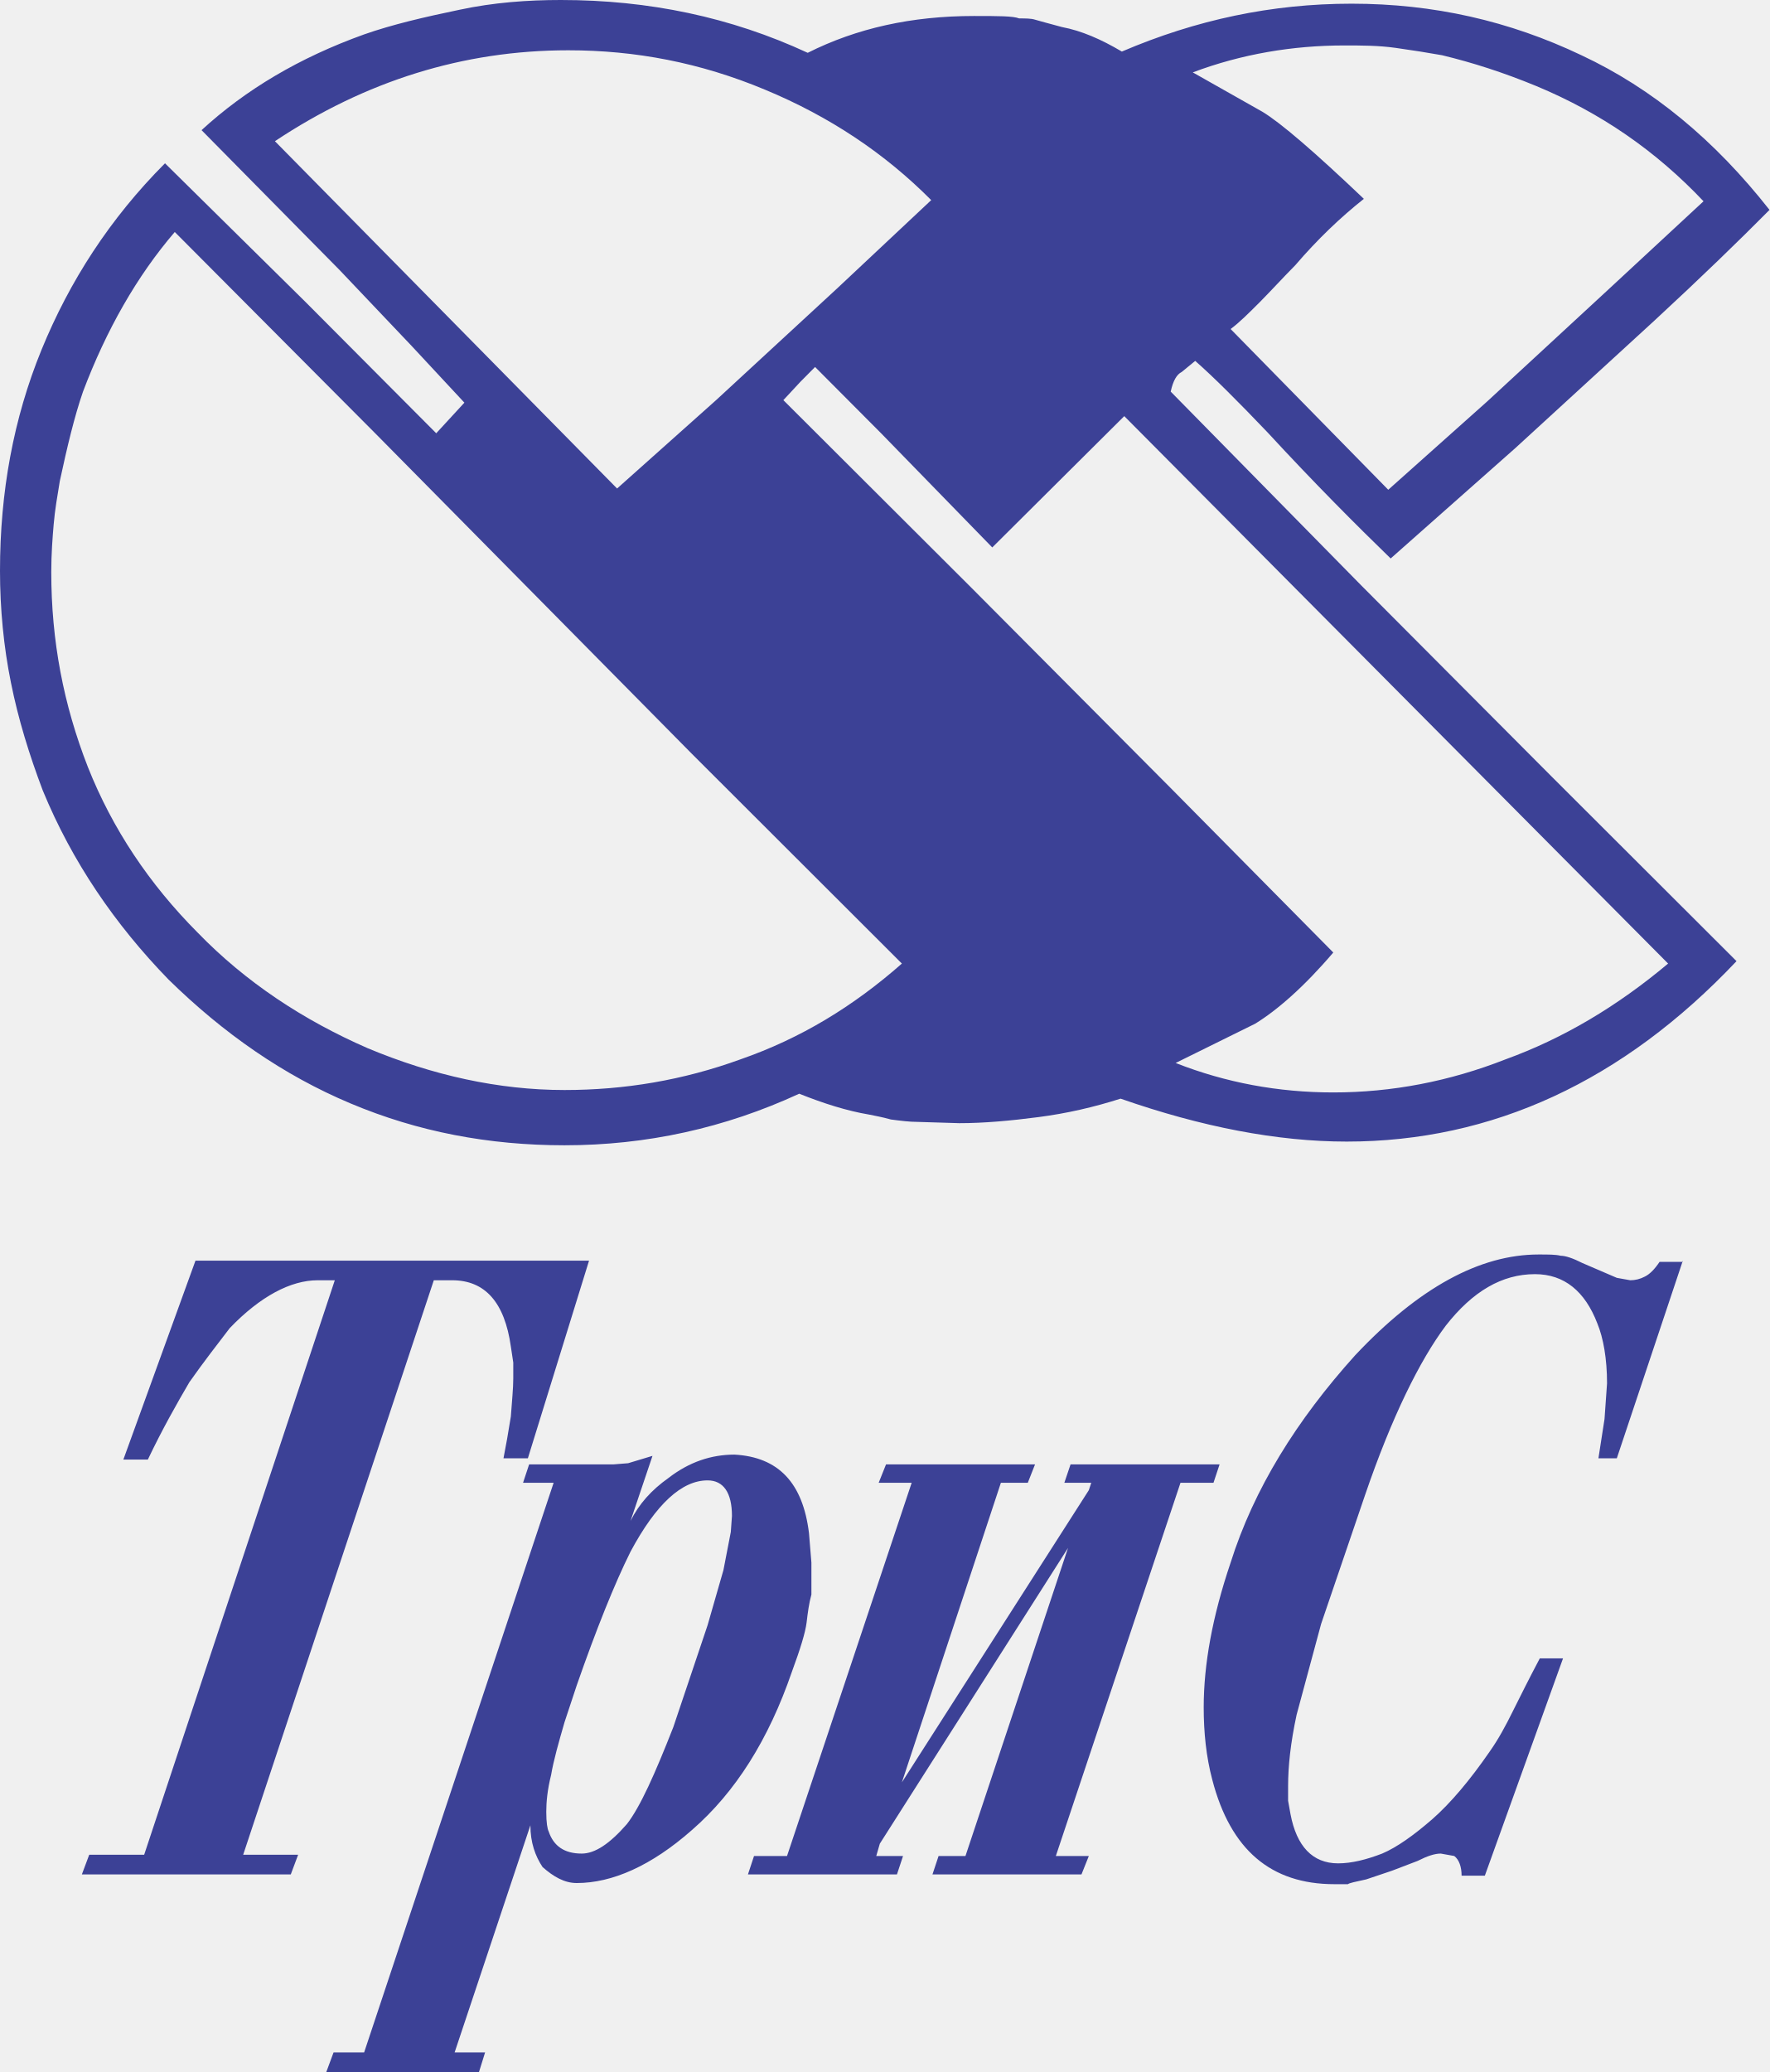
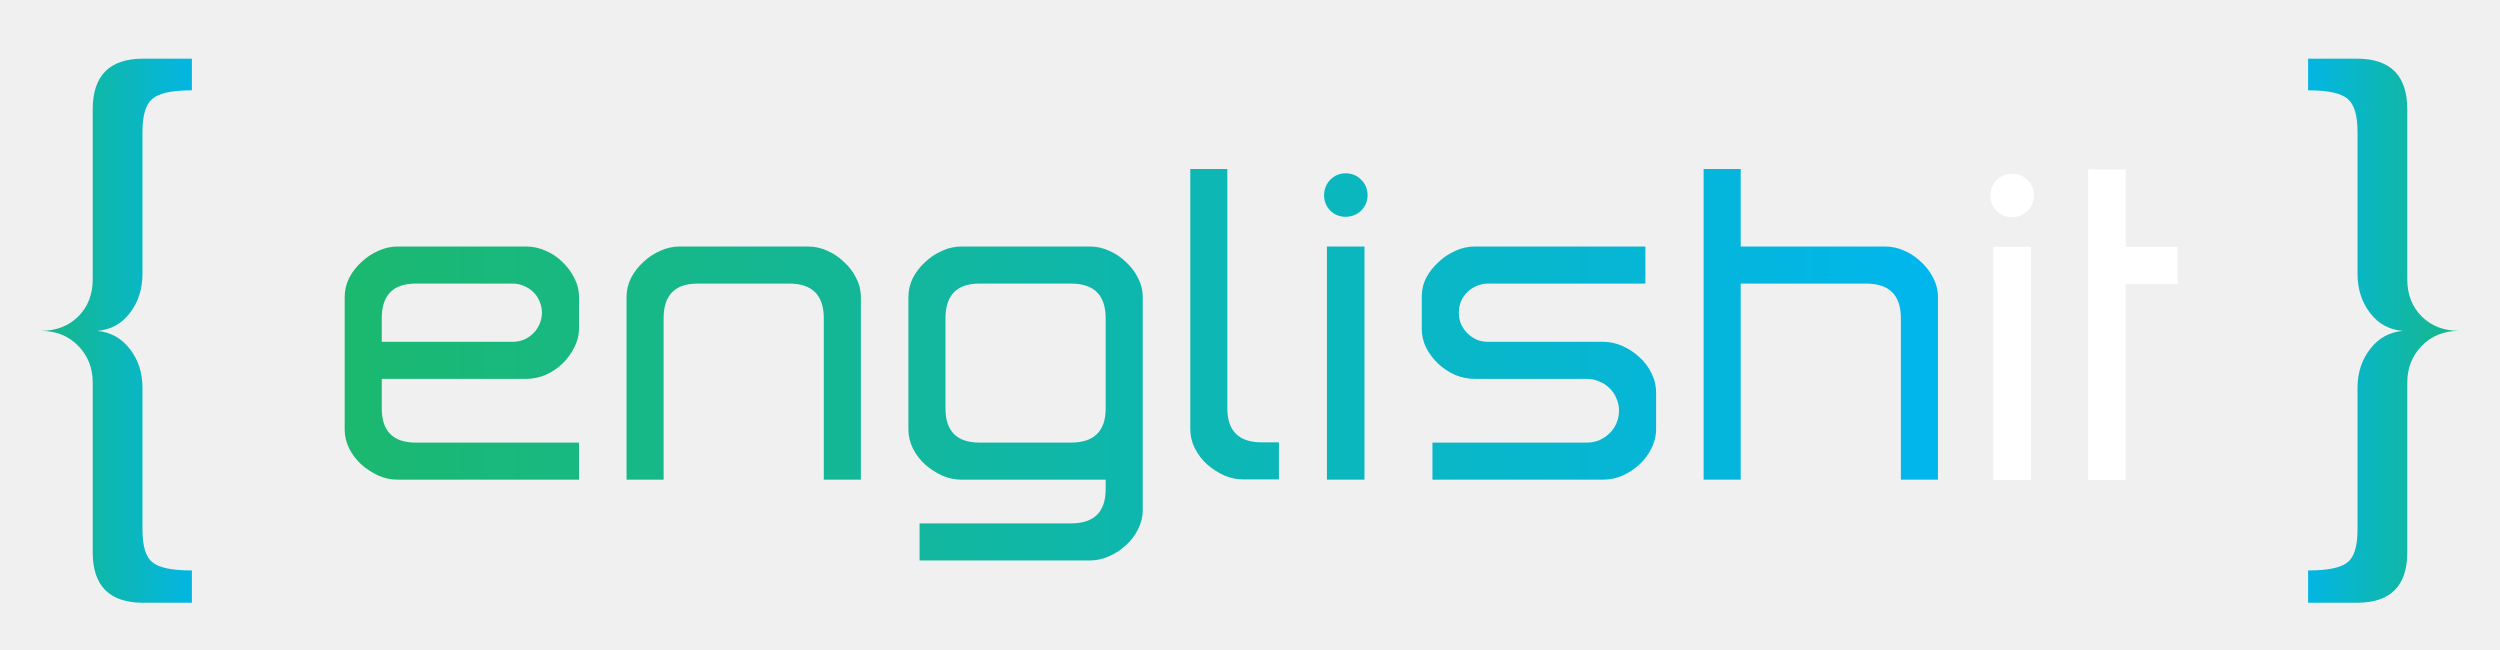
- <svg xmlns="http://www.w3.org/2000/svg" width="82" height="96" viewBox="0 0 82 96" fill="none">
-   <path fill-rule="evenodd" clip-rule="evenodd" d="M82 9.725C80.588 11.149 78.83 12.855 76.677 14.844L70.225 20.757L64.444 25.875C62.861 24.34 60.932 22.41 58.727 20.021C57.368 18.598 56.233 17.462 55.386 16.721L54.763 17.233C54.533 17.345 54.363 17.632 54.251 18.144L63.085 27.128L71.866 35.942L80.471 44.532C75.207 50.103 69.148 52.892 62.408 52.892C59.18 52.892 55.668 52.209 51.928 50.903C50.687 51.298 49.44 51.586 48.134 51.756C46.834 51.927 45.587 52.039 44.453 52.039L42.529 51.98C42.135 51.98 41.735 51.927 41.282 51.868C40.888 51.756 40.547 51.698 40.265 51.639C39.247 51.468 38.171 51.127 37.036 50.674C33.583 52.268 29.955 53.063 26.161 53.063C22.65 53.063 19.368 52.439 16.251 51.127C13.139 49.821 10.363 47.885 7.811 45.385C5.323 42.825 3.341 39.925 1.982 36.624C1.359 34.977 0.847 33.329 0.506 31.623C0.171 29.97 0 28.211 0 26.446C0 22.804 0.623 19.392 1.923 16.209C3.224 13.026 5.094 10.125 7.646 7.566L14.157 13.991L20.215 20.074L21.52 18.656L19.085 16.038L15.739 12.514L9.34 6.03C11.381 4.154 13.874 2.671 16.874 1.594C18.18 1.136 19.65 0.794 21.291 0.453C22.879 0.112 24.462 0 25.991 0C30.072 0 33.866 0.794 37.43 2.447C39.7 1.306 42.247 0.741 45.135 0.741C46.264 0.741 46.946 0.741 47.229 0.853C47.511 0.853 47.793 0.853 47.964 0.912C48.134 0.965 48.587 1.082 49.211 1.253C50.116 1.424 51.022 1.818 51.987 2.389C55.439 0.912 58.95 0.171 62.632 0.171C66.426 0.171 69.937 0.965 73.283 2.559C76.565 4.095 79.453 6.484 82 9.725ZM77.983 58.41L74.924 67.565H74.072L74.354 65.747L74.471 64.094C74.471 62.959 74.301 61.993 74.019 61.311C73.448 59.829 72.489 59.034 71.131 59.034C69.601 59.034 68.243 59.829 66.996 61.423C65.802 63.017 64.502 65.63 63.256 69.271L61.22 75.243L60.085 79.45C59.803 80.762 59.691 81.839 59.691 82.75V83.433L59.803 84.057C60.085 85.539 60.821 86.333 62.009 86.333C62.632 86.333 63.314 86.163 64.049 85.88C64.731 85.592 65.52 85.027 66.373 84.286C67.22 83.545 68.126 82.468 69.031 81.156C69.431 80.591 69.772 79.962 70.108 79.279C70.449 78.597 70.843 77.802 71.354 76.837H72.431L68.808 86.904H67.731C67.731 86.504 67.619 86.163 67.39 85.992L66.767 85.88C66.484 85.88 66.144 85.992 65.691 86.221L64.502 86.675L63.314 87.075C62.803 87.186 62.52 87.245 62.462 87.298H61.838C58.897 87.298 57.027 85.71 56.18 82.468C55.892 81.385 55.78 80.25 55.78 79.109C55.78 77.12 56.18 74.902 57.027 72.401C58.103 68.989 60.085 65.8 62.803 62.788C65.749 59.658 68.578 58.123 71.301 58.123C71.754 58.123 72.09 58.123 72.319 58.181C72.543 58.181 72.884 58.293 73.336 58.522L74.924 59.205L75.548 59.317C75.771 59.317 76.001 59.264 76.224 59.146C76.453 59.034 76.677 58.805 76.906 58.464H77.983V58.41ZM56.516 67.848H49.61L49.322 68.701H50.569L50.457 69.042L41.794 82.58L46.381 68.701H47.628L47.964 67.848H41.059L40.718 68.701H42.247L36.471 85.992H34.942L34.66 86.845H41.565L41.847 85.992H40.606L40.771 85.422L49.493 71.719L44.74 85.992H43.494L43.211 86.845H50.116L50.457 85.992H48.928L54.704 68.701H56.233L56.516 67.848ZM37.489 71.036L37.601 72.401C37.601 72.913 37.601 73.366 37.601 73.878C37.489 74.278 37.43 74.731 37.377 75.184C37.318 75.643 37.094 76.379 36.695 77.461C35.619 80.591 34.089 83.033 32.054 84.798C30.184 86.445 28.372 87.245 26.726 87.245C26.161 87.245 25.655 86.957 25.143 86.504C24.802 85.992 24.579 85.368 24.579 84.569L21.067 95.094H22.479L22.197 96H15.121L15.457 95.094H16.874L25.655 68.701H24.238L24.52 67.848H28.426L29.108 67.794L30.237 67.453L29.22 70.466C29.619 69.671 30.184 69.042 30.978 68.477C31.937 67.736 32.96 67.395 34.036 67.395C36.072 67.507 37.206 68.701 37.489 71.036ZM27.296 58.41H9.058L5.717 67.624H6.852C7.529 66.2 8.211 65.006 8.775 64.041C9.457 63.071 10.081 62.276 10.646 61.535C12.063 60.058 13.475 59.317 14.722 59.317H15.515L6.681 85.933H4.135L3.794 86.845H13.475L13.816 85.933H11.269L20.103 59.317H20.95C22.479 59.317 23.385 60.341 23.673 62.388L23.785 63.129V63.87C23.785 64.323 23.726 64.894 23.673 65.63C23.556 66.371 23.444 66.995 23.332 67.565H24.462L27.296 58.41ZM78.942 9.325C76.736 6.995 74.189 5.231 71.184 3.983C69.655 3.354 68.243 2.901 66.826 2.559C66.202 2.447 65.467 2.33 64.673 2.218C63.879 2.106 63.085 2.106 62.291 2.106C59.915 2.106 57.538 2.501 55.274 3.354L58.498 5.177C59.35 5.689 60.932 7.054 63.202 9.213C62.126 10.066 61.05 11.09 60.027 12.285C59.462 12.855 58.95 13.42 58.386 13.991C57.874 14.503 57.421 14.956 57.027 15.244L64.332 22.692L68.919 18.598L74.525 13.42L78.942 9.325ZM77.301 44.644L52.099 19.28L45.982 25.364L40.83 20.074L37.771 17.003L37.094 17.686L36.301 18.539L45.023 27.24L54.251 36.513L61.785 44.132C60.426 45.726 59.18 46.808 58.162 47.432L54.48 49.25C56.798 50.162 59.238 50.615 61.785 50.615C64.502 50.615 67.166 50.103 69.772 49.08C72.431 48.115 74.924 46.638 77.301 44.644ZM43.153 9.272C41 7.107 38.453 5.401 35.448 4.154C32.448 2.901 29.449 2.33 26.332 2.33C21.462 2.33 16.933 3.754 12.74 6.542L28.596 22.634L33.184 18.539L38.789 13.367L43.153 9.272ZM41.794 44.644L32.054 34.918L17.386 20.074L8.099 10.749C6.34 12.796 4.923 15.297 3.847 18.144C3.453 19.28 3.112 20.704 2.771 22.293C2.659 22.975 2.547 23.604 2.488 24.287C2.435 24.91 2.376 25.651 2.376 26.505C2.376 29.688 2.941 32.647 4.076 35.547C5.206 38.389 6.905 40.949 9.175 43.225C11.381 45.497 14.045 47.261 17.045 48.568C20.044 49.821 23.103 50.503 26.161 50.503C28.937 50.503 31.654 50.05 34.319 49.08C37.094 48.115 39.529 46.638 41.794 44.644ZM33.866 70.978L33.919 70.237C33.919 69.159 33.525 68.589 32.789 68.589C31.601 68.589 30.408 69.671 29.22 71.889C28.484 73.366 27.637 75.472 26.726 78.085L26.161 79.791C25.879 80.762 25.655 81.556 25.538 82.239C25.367 82.921 25.314 83.492 25.314 83.945C25.314 84.457 25.367 84.739 25.426 84.856C25.655 85.539 26.161 85.88 26.955 85.88C27.578 85.88 28.255 85.422 29.049 84.515C29.672 83.715 30.354 82.18 31.202 80.02L32.789 75.302L33.525 72.743L33.866 70.978Z" fill="#3C4196" />
+ <svg xmlns="http://www.w3.org/2000/svg" width="516" height="134" viewBox="0 0 516 134" fill="none">
+   <path d="M119.506 67.753C119.506 69.159 119.179 70.484 118.525 71.726C117.904 72.969 117.087 74.081 116.073 75.062C115.092 76.01 113.947 76.779 112.639 77.367C111.331 77.923 109.974 78.201 108.568 78.201H78.792V84.284C78.792 88.993 81.13 91.348 85.807 91.348H119.506V99H82.128C80.721 99 79.381 98.722 78.105 98.166C76.83 97.577 75.669 96.825 74.622 95.91C73.576 94.961 72.726 93.849 72.072 92.574C71.45 91.299 71.14 89.99 71.14 88.65V61.327C71.14 59.921 71.45 58.596 72.072 57.353C72.726 56.111 73.576 55.015 74.622 54.067C75.669 53.086 76.83 52.317 78.105 51.761C79.381 51.173 80.721 50.878 82.128 50.878H108.568C109.974 50.878 111.331 51.173 112.639 51.761C113.947 52.317 115.092 53.086 116.073 54.067C117.087 55.015 117.904 56.111 118.525 57.353C119.179 58.596 119.506 59.921 119.506 61.327V67.753ZM105.821 70.549C106.638 70.549 107.407 70.402 108.126 70.107C108.878 69.78 109.532 69.339 110.088 68.783C110.644 68.227 111.069 67.589 111.364 66.87C111.691 66.15 111.854 65.365 111.854 64.515C111.854 63.698 111.691 62.929 111.364 62.21C111.069 61.458 110.644 60.82 110.088 60.297C109.532 59.741 108.878 59.316 108.126 59.021C107.407 58.694 106.638 58.531 105.821 58.531H85.807C81.13 58.531 78.792 60.918 78.792 65.693V70.549H105.821ZM177.684 99H170.032V65.693C170.032 60.918 167.644 58.531 162.87 58.531H143.984C139.308 58.531 136.97 60.918 136.97 65.693V99H129.317V61.327C129.317 59.921 129.628 58.596 130.249 57.353C130.903 56.111 131.754 55.015 132.8 54.067C133.847 53.086 135.007 52.317 136.283 51.761C137.558 51.173 138.899 50.878 140.305 50.878H166.745C168.151 50.878 169.492 51.173 170.768 51.761C172.043 52.317 173.188 53.086 174.201 54.067C175.248 55.015 176.082 56.111 176.703 57.353C177.357 58.596 177.684 59.921 177.684 61.327V99ZM202.162 58.531C197.485 58.531 195.147 60.918 195.147 65.693V84.284C195.147 88.993 197.485 91.348 202.162 91.348H221.048C225.822 91.348 228.209 88.993 228.209 84.284V65.693C228.209 60.918 225.822 58.531 221.048 58.531H202.162ZM189.8 115.678V108.026H221.048C225.822 108.026 228.209 105.671 228.209 100.962V99H198.483C197.077 99 195.736 98.722 194.46 98.166C193.185 97.577 192.024 96.825 190.978 95.91C189.931 94.961 189.081 93.849 188.427 92.574C187.806 91.299 187.495 89.99 187.495 88.65V61.327C187.495 59.921 187.806 58.596 188.427 57.353C189.081 56.111 189.931 55.015 190.978 54.067C192.024 53.086 193.185 52.317 194.46 51.761C195.736 51.173 197.077 50.878 198.483 50.878H224.923C226.329 50.878 227.67 51.173 228.945 51.761C230.221 52.317 231.365 53.086 232.379 54.067C233.425 55.015 234.259 56.111 234.881 57.353C235.535 58.596 235.862 59.921 235.862 61.327V105.328C235.862 106.669 235.535 107.977 234.881 109.252C234.259 110.528 233.425 111.623 232.379 112.539C231.365 113.487 230.221 114.239 228.945 114.795C227.67 115.384 226.329 115.678 224.923 115.678H189.8ZM245.673 88.601V34.887H253.325V84.284C253.325 88.96 255.696 91.299 260.438 91.299H263.97V98.951H256.661C255.254 98.951 253.914 98.673 252.638 98.117C251.363 97.528 250.202 96.776 249.155 95.861C248.109 94.912 247.259 93.8 246.605 92.525C245.983 91.249 245.673 89.941 245.673 88.601ZM273.878 50.878H281.629V99H273.878V50.878ZM273.29 40.283C273.29 39.661 273.404 39.073 273.633 38.517C273.862 37.961 274.173 37.487 274.565 37.094C274.99 36.669 275.464 36.342 275.988 36.113C276.544 35.884 277.132 35.77 277.754 35.77C278.375 35.77 278.964 35.884 279.52 36.113C280.075 36.342 280.55 36.669 280.942 37.094C281.367 37.487 281.694 37.961 281.923 38.517C282.152 39.073 282.267 39.661 282.267 40.283C282.267 40.904 282.152 41.493 281.923 42.049C281.694 42.572 281.367 43.046 280.942 43.471C280.55 43.864 280.075 44.174 279.52 44.403C278.964 44.632 278.375 44.747 277.754 44.747C276.511 44.747 275.448 44.322 274.565 43.471C273.715 42.588 273.29 41.526 273.29 40.283ZM330.879 70.549C332.285 70.549 333.626 70.843 334.901 71.432C336.177 71.988 337.321 72.74 338.335 73.688C339.381 74.604 340.215 75.7 340.837 76.975C341.491 78.25 341.818 79.591 341.818 80.997V88.65C341.818 89.99 341.491 91.299 340.837 92.574C340.215 93.849 339.381 94.961 338.335 95.91C337.321 96.825 336.177 97.577 334.901 98.166C333.626 98.722 332.285 99 330.879 99H295.658V91.348H327.543C328.459 91.348 329.309 91.184 330.094 90.857C330.911 90.497 331.615 90.023 332.203 89.434C332.825 88.846 333.299 88.159 333.626 87.374C333.985 86.557 334.165 85.69 334.165 84.774C334.165 83.859 333.985 83.008 333.626 82.224C333.299 81.406 332.825 80.703 332.203 80.114C331.615 79.526 330.911 79.068 330.094 78.741C329.309 78.381 328.459 78.201 327.543 78.201H304.439C303.033 78.201 301.692 77.94 300.416 77.416C299.141 76.86 297.98 76.108 296.934 75.16C295.887 74.179 295.037 73.067 294.383 71.824C293.761 70.582 293.451 69.257 293.451 67.851V61.229C293.451 59.822 293.761 58.514 294.383 57.304C295.037 56.094 295.887 55.015 296.934 54.067C297.98 53.086 299.141 52.317 300.416 51.761C301.692 51.173 303.033 50.878 304.439 50.878H339.61V58.531H307.137C306.286 58.531 305.502 58.694 304.782 59.021C304.063 59.316 303.425 59.741 302.869 60.297C302.313 60.82 301.872 61.458 301.545 62.21C301.25 62.929 301.103 63.698 301.103 64.515C301.103 65.365 301.25 66.15 301.545 66.87C301.872 67.589 302.313 68.227 302.869 68.783C303.425 69.339 304.063 69.78 304.782 70.107C305.502 70.402 306.286 70.549 307.137 70.549H330.879ZM389.056 50.878C390.463 50.878 391.803 51.173 393.079 51.761C394.354 52.317 395.499 53.086 396.513 54.067C397.559 55.015 398.393 56.111 399.014 57.353C399.668 58.596 399.995 59.921 399.995 61.327V99H392.343V65.693C392.343 60.918 389.956 58.531 385.181 58.531H359.281V99H351.628V34.887H359.281V50.878H389.056Z" fill="url(#paint0_linear)" />
+   <path d="M411.414 50.952H419.165V99.074H411.414V50.952ZM410.826 40.356C410.826 39.735 410.94 39.147 411.169 38.591C411.398 38.035 411.709 37.56 412.101 37.168C412.526 36.743 413 36.416 413.524 36.187C414.08 35.958 414.668 35.844 415.29 35.844C415.911 35.844 416.5 35.958 417.055 36.187C417.611 36.416 418.086 36.743 418.478 37.168C418.903 37.56 419.23 38.035 419.459 38.591C419.688 39.147 419.802 39.735 419.802 40.356C419.802 40.978 419.688 41.566 419.459 42.122C419.23 42.646 418.903 43.12 418.478 43.545C418.086 43.937 417.611 44.248 417.055 44.477C416.5 44.706 415.911 44.82 415.29 44.82C414.047 44.82 412.984 44.395 412.101 43.545C411.251 42.662 410.826 41.599 410.826 40.356ZM430.987 99.074V34.961H438.737V50.952H449.431V58.605H438.737V99.074H430.987Z" fill="white" />
+   <path d="M8.411 68.291C11.55 68.291 14.123 67.309 16.129 65.347C18.135 63.342 19.137 60.791 19.137 57.695V22.573C19.137 15.596 22.604 12.108 29.537 12.108H39.609V18.648H39.478C35.467 18.648 32.785 19.237 31.434 20.414C30.082 21.548 29.406 23.815 29.406 27.216V56.452C29.406 59.679 28.534 62.404 26.79 64.628C25.089 66.852 22.844 68.073 20.053 68.291C22.844 68.552 25.089 69.795 26.79 72.019C28.534 74.243 29.406 76.924 29.406 80.064V109.299C29.406 112.701 30.082 114.946 31.434 116.036C32.785 117.17 35.467 117.737 39.478 117.737H39.609V124.408H29.537C22.604 124.408 19.137 120.942 19.137 114.009V78.952C19.137 75.943 18.135 73.414 16.129 71.365C14.123 69.315 11.55 68.291 8.411 68.291Z" fill="url(#paint1_linear)" />
+   <path d="M507.589 68.291C504.45 68.291 501.877 67.309 499.871 65.347C497.865 63.342 496.863 60.791 496.863 57.695V22.573C496.863 15.596 493.396 12.108 486.463 12.108H476.391V18.648H476.522C480.533 18.648 483.215 19.237 484.566 20.414C485.918 21.548 486.594 23.815 486.594 27.216V56.452C486.594 59.679 487.466 62.404 489.21 64.628C490.911 66.852 493.156 68.073 495.947 68.291C493.156 68.552 490.911 69.795 489.21 72.019C487.466 74.243 486.594 76.924 486.594 80.064V109.299C486.594 112.701 485.918 114.946 484.566 116.036C483.215 117.17 480.533 117.737 476.522 117.737H476.391V124.408H486.463C493.396 124.408 496.863 120.942 496.863 114.009V78.952C496.863 75.943 497.865 73.414 499.871 71.365C501.877 69.315 504.45 68.291 507.589 68.291Z" fill="url(#paint2_linear)" />
+   <defs>
+     <linearGradient id="paint0_linear" x1="64" y1="65.896" x2="404.901" y2="65.896" gradientUnits="userSpaceOnUse">
+       <stop stop-color="#1CB86D" />
+       <stop offset="1" stop-color="#00B6EF" />
+     </linearGradient>
+     <linearGradient id="paint1_linear" x1="-2.43262e-07" y1="66.64" x2="43.533" y2="66.64" gradientUnits="userSpaceOnUse">
+       <stop stop-color="#1CB86D" />
+       <stop offset="1" stop-color="#00B6EF" />
+     </linearGradient>
+     <linearGradient id="paint2_linear" x1="516" y1="66.64" x2="472.467" y2="66.64" gradientUnits="userSpaceOnUse">
+       <stop stop-color="#1CB86D" />
+       <stop offset="1" stop-color="#00B6EF" />
+     </linearGradient>
+   </defs>
</svg>
